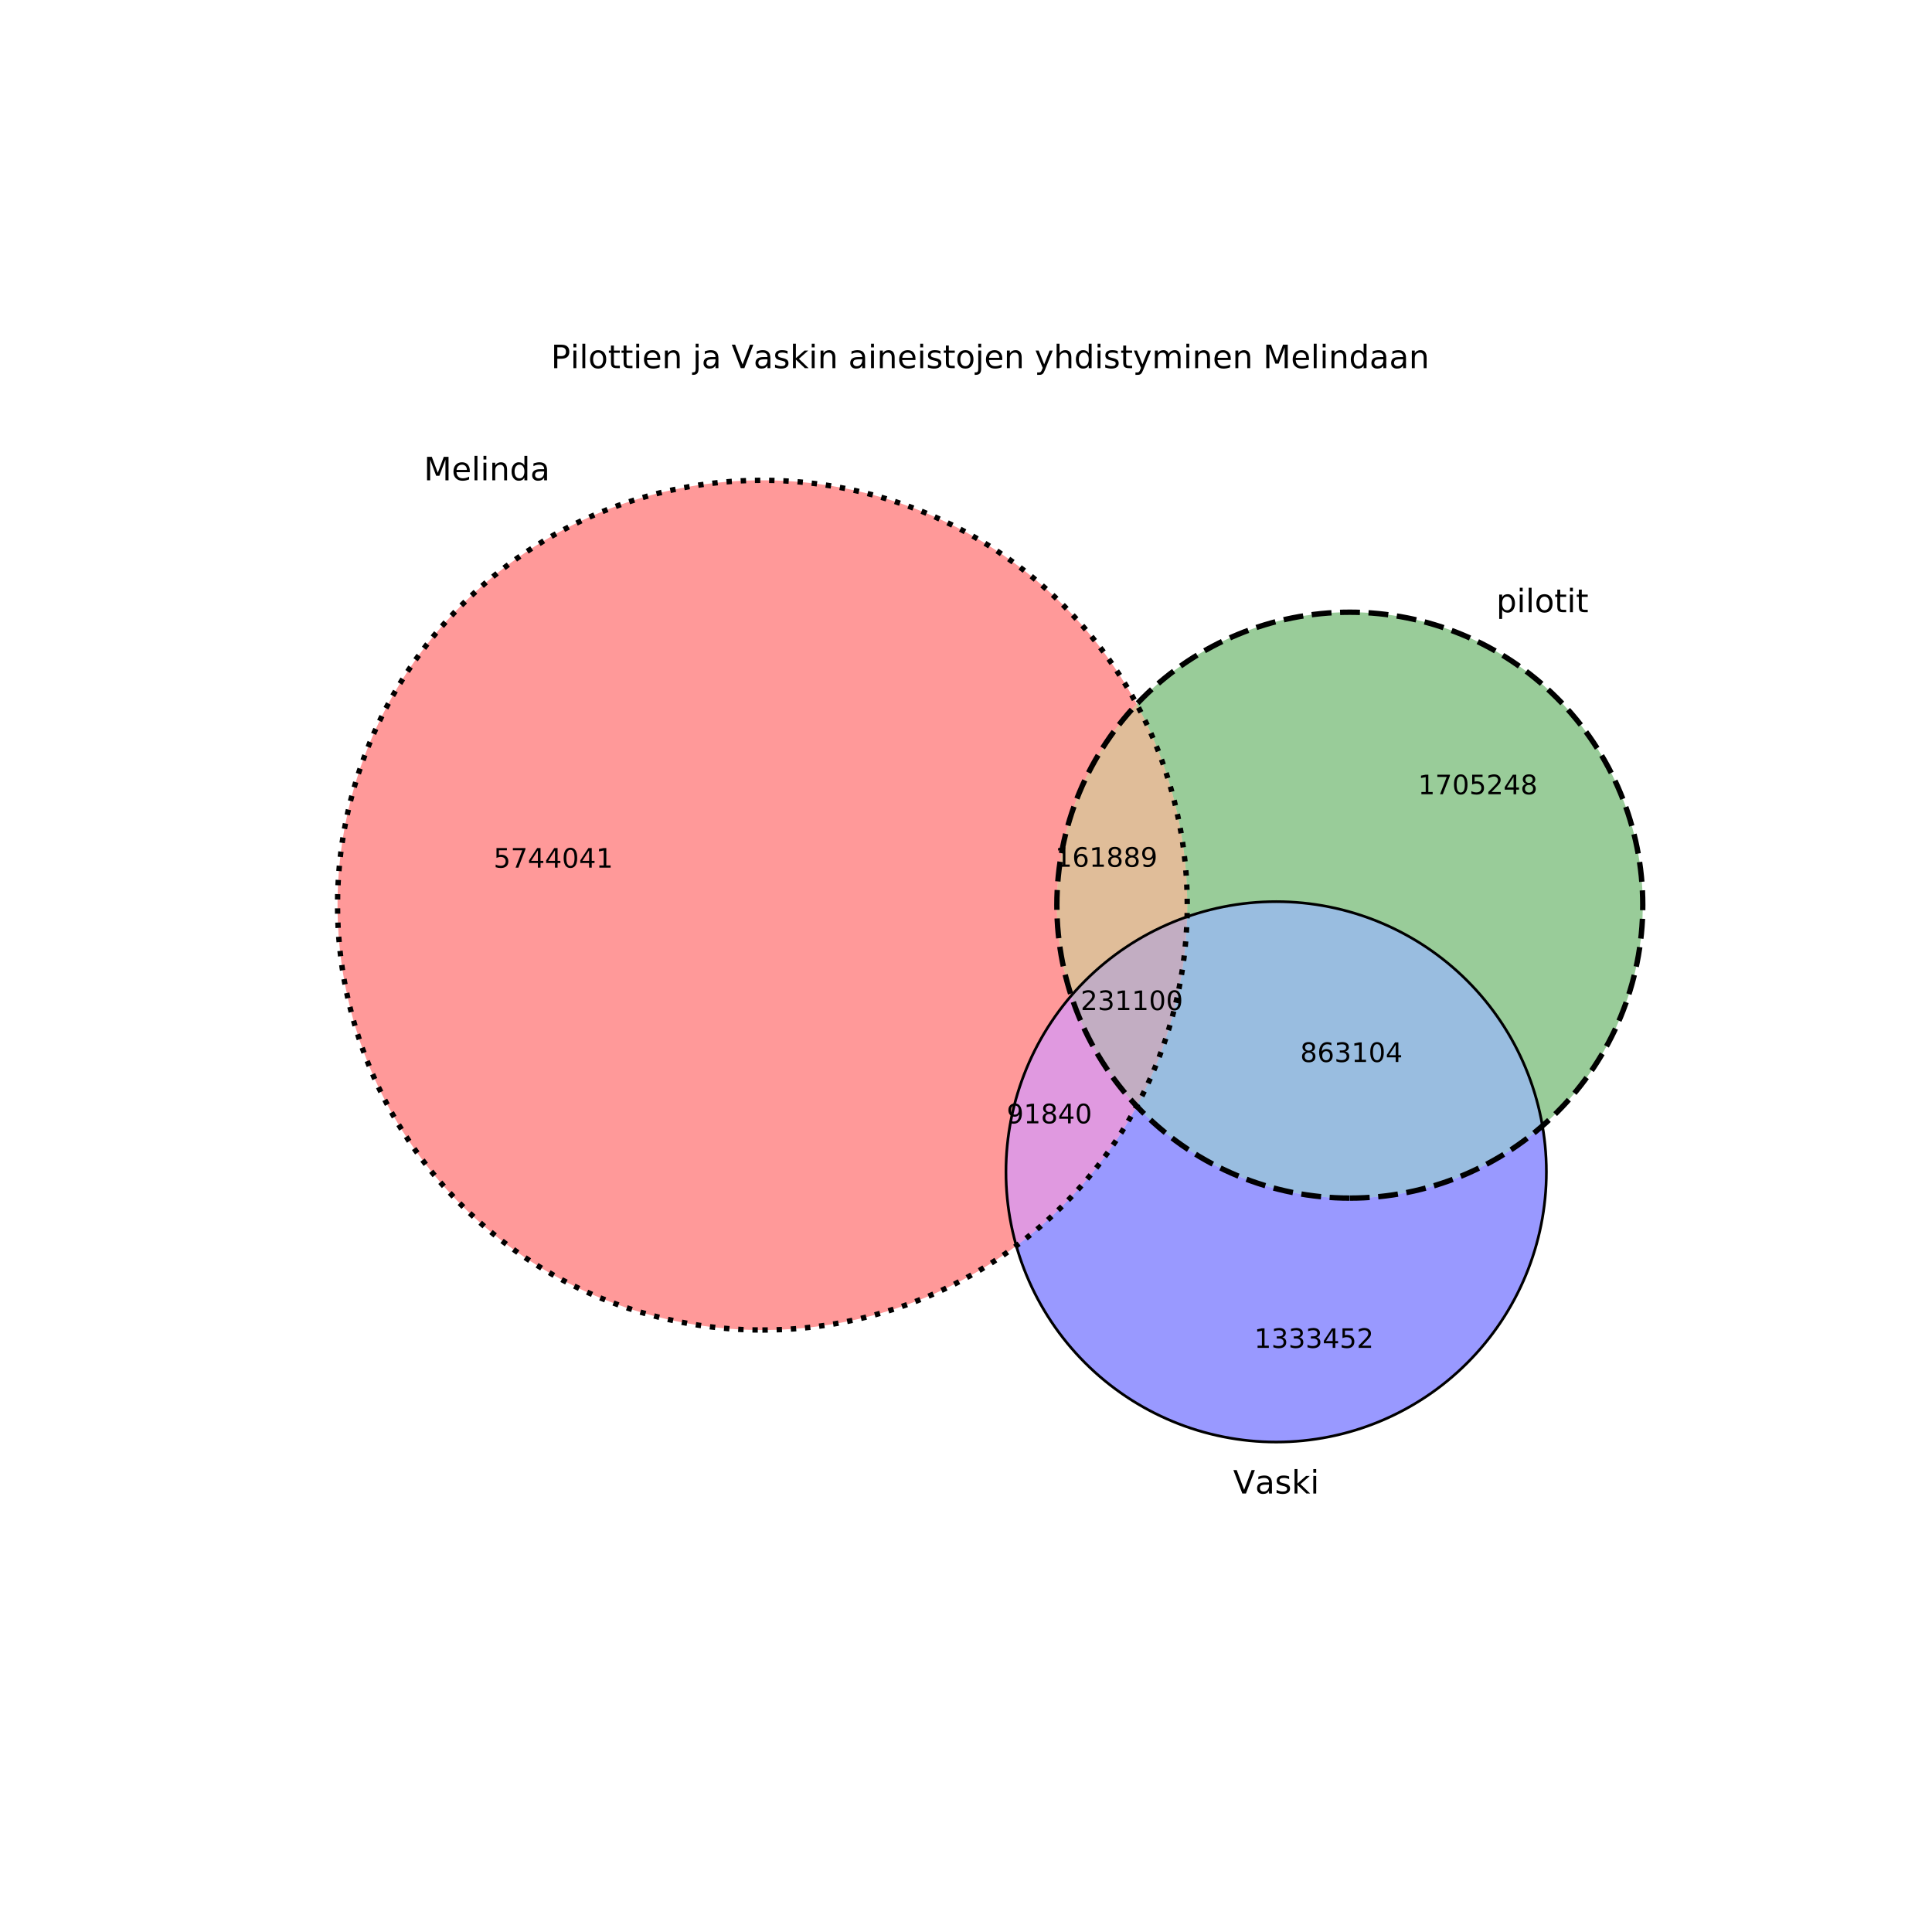
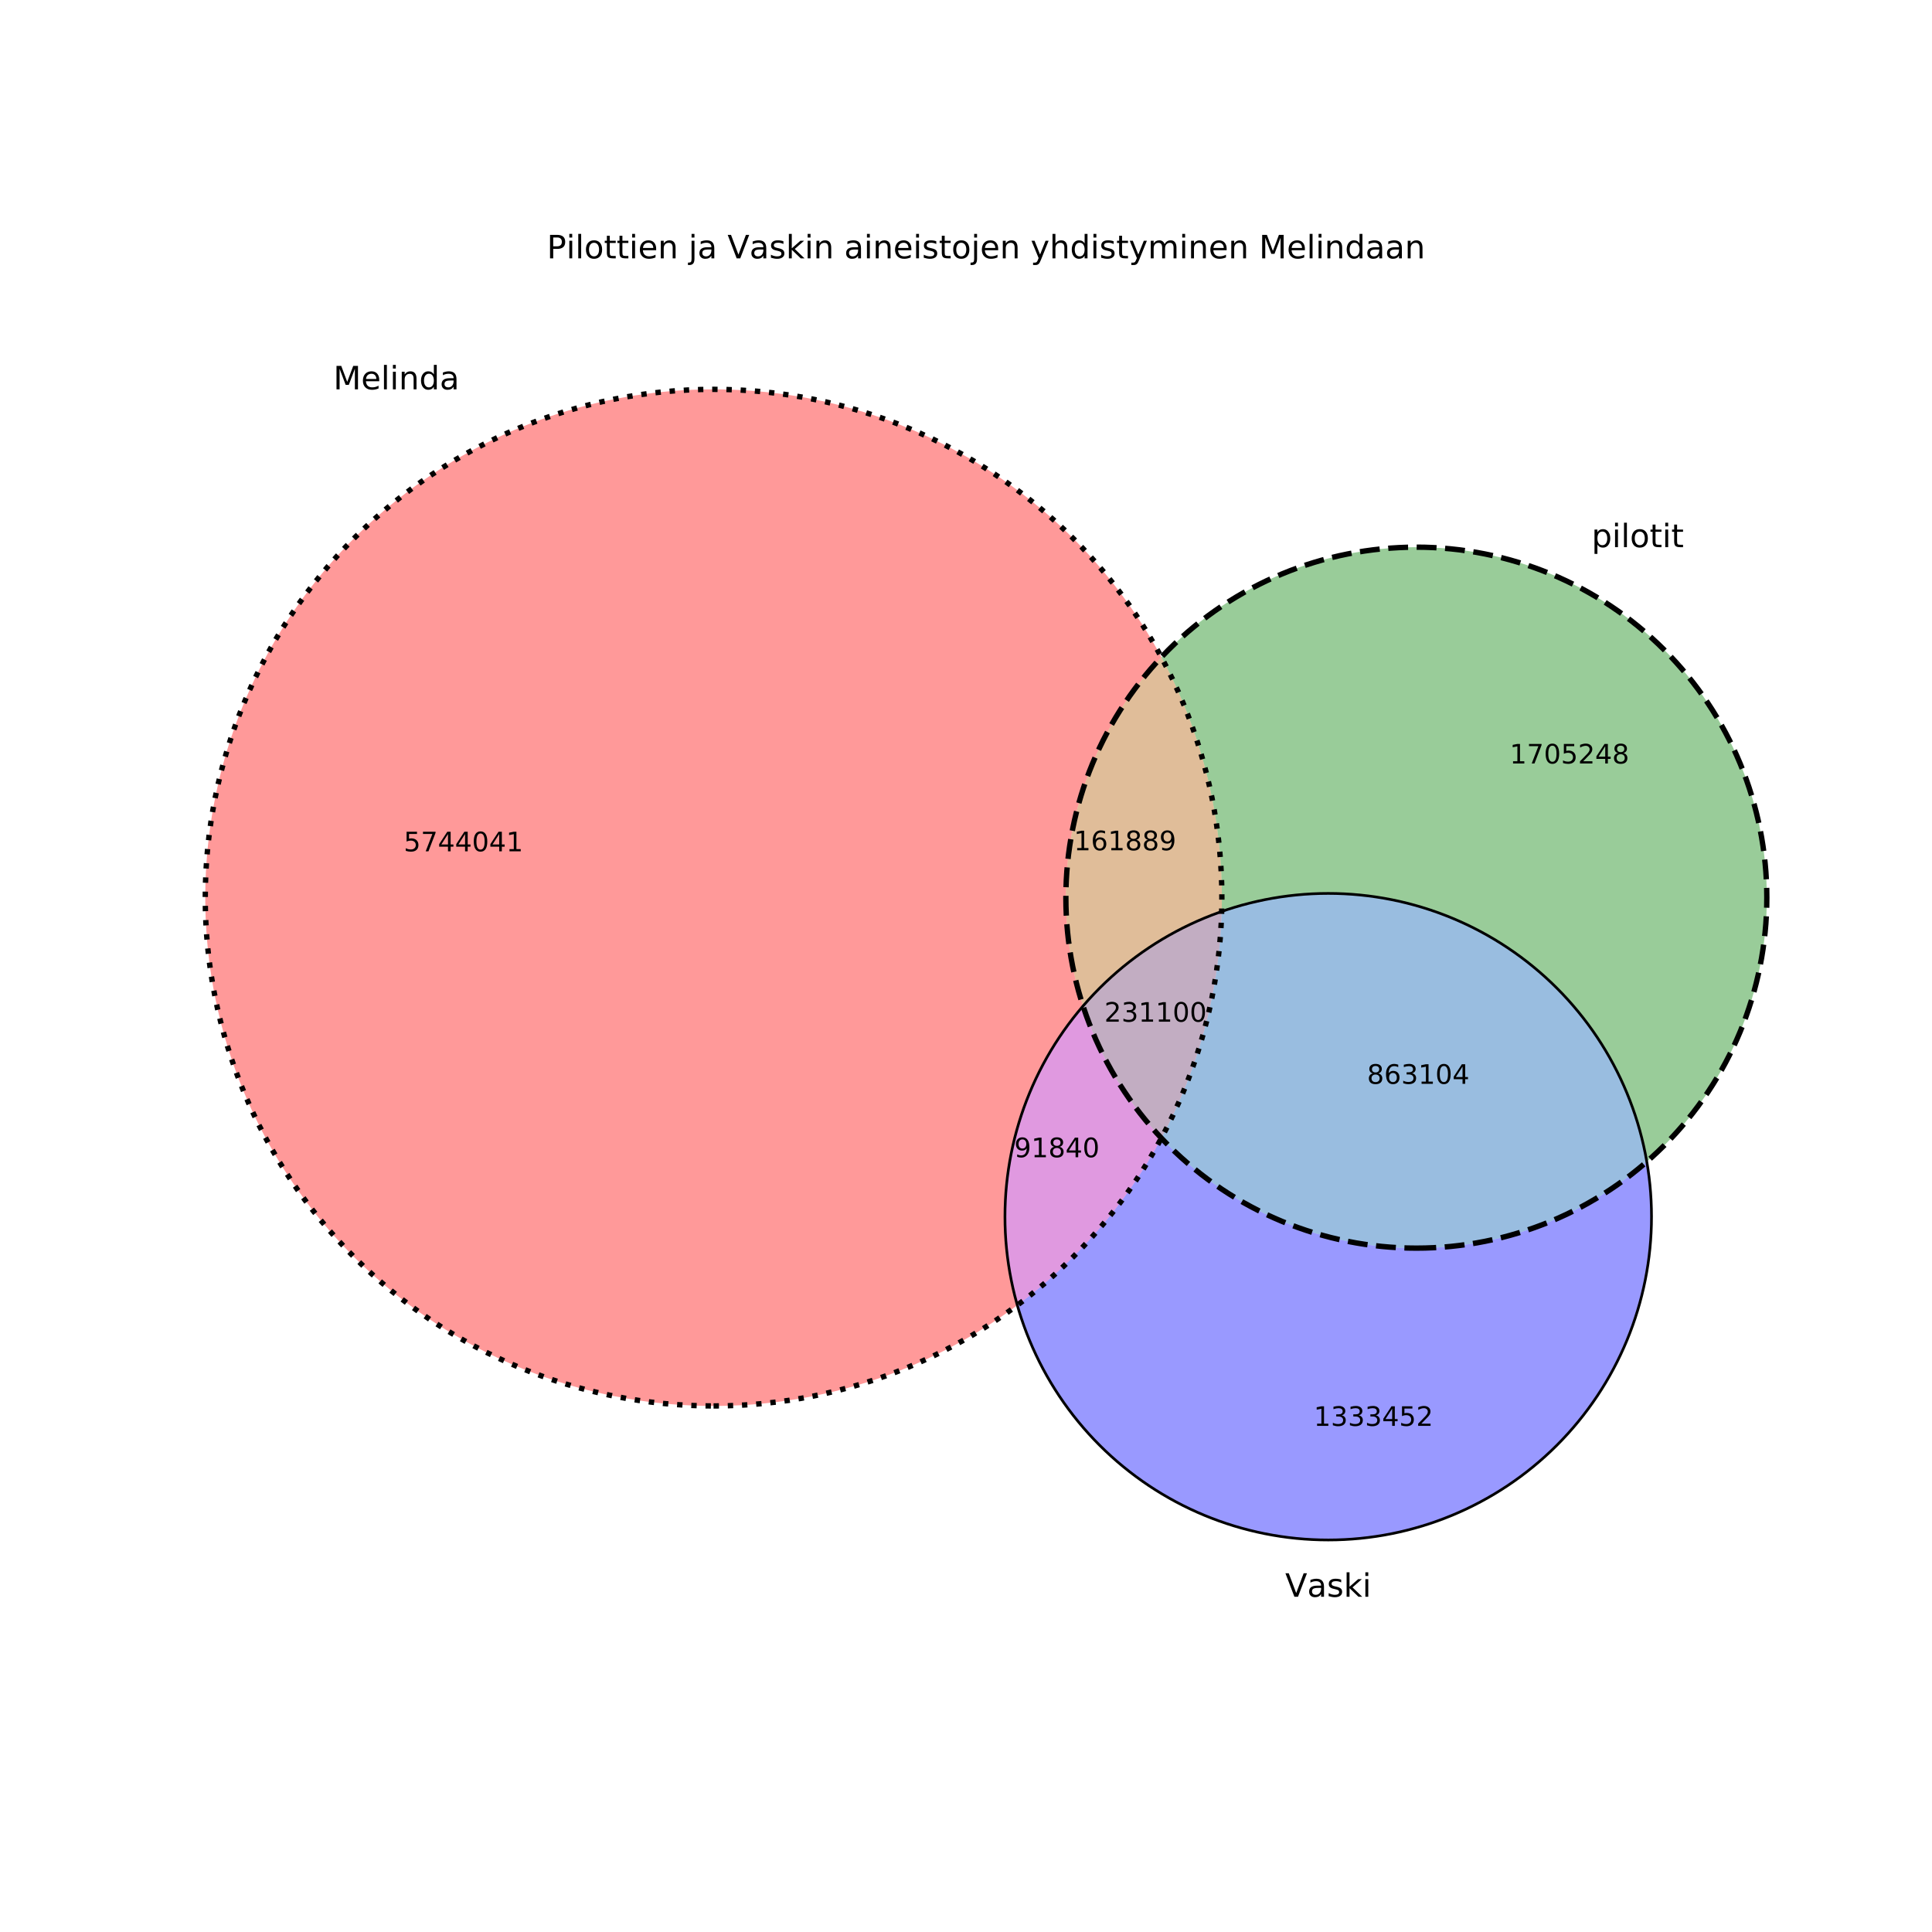
<svg xmlns="http://www.w3.org/2000/svg" xmlns:xlink="http://www.w3.org/1999/xlink" height="720pt" version="1.1" viewBox="0 0 720 720" width="720pt">
  <defs>
    <style type="text/css">
*{stroke-linecap:butt;stroke-linejoin:round;}
  </style>
  </defs>
  <g id="figure_1">
    <g id="patch_1">
      <path d="M 0 720  L 720 720  L 720 0  L 0 0  z " style="fill:#ffffff;" />
    </g>
    <g id="axes_1">
      <g id="patch_2">
-         <path clip-path="url(#pb23b8d5683)" d="M 423.618 262.418  C 416.019 248.267 406.31 235.355 394.827 224.124  C 383.343 212.894 370.216 203.477 355.899 196.195  C 341.582 188.914 326.24 183.854 310.4 181.188  C 294.561 178.523 278.408 178.283 262.496 180.477  C 246.584 182.671 231.099 187.274 216.572 194.127  C 202.045 200.98 188.645 210.004 176.832 220.888  C 165.02 231.772 154.933 244.391 146.917 258.31  C 138.901 272.229 133.049 287.287 129.564 302.967  C 126.078 318.646 124.998 334.765 126.362 350.77  C 127.726 366.774 131.517 382.478 137.605 397.342  C 143.693 412.205 152.008 426.057 162.263 438.419  C 172.518 450.781 184.595 461.511 198.078 470.24  C 211.562 478.969 226.295 485.596 241.772 489.892  C 257.249 494.189 273.29 496.105 289.344 495.576  C 305.397 495.046 321.277 492.077 336.438 486.77  C 351.598 481.463 365.863 473.88 378.742 464.282  C 374.182 448.267 373.665 431.368 377.237 415.103  C 380.81 398.839 388.361 383.713 399.213 371.082  C 393.155 352.448 392.223 332.522 396.517 313.404  C 400.811 294.286 410.173 276.672 423.618 262.418  " style="fill:#ff0000;opacity:0.4;" />
+         <path clip-path="url(#pb6981b8800)" d="M 432.813 244.907  C 423.722 227.977 412.107 212.529 398.367 199.093  C 384.628 185.657 368.924 174.39 351.795 165.679  C 334.666 156.968 316.311 150.913 297.361 147.724  C 278.41 144.535 259.085 144.248 240.048 146.874  C 221.011 149.499 202.484 155.005 185.104 163.204  C 167.724 171.403 151.693 182.199 137.561 195.221  C 123.429 208.243 111.36 223.34 101.77 239.992  C 92.18 256.645 85.179 274.661 81.009 293.419  C 76.838 312.178 75.547 331.463 77.178 350.61  C 78.81 369.758 83.345 388.546 90.629 406.329  C 97.913 424.112 107.86 440.683 120.13 455.473  C 132.399 470.263 146.848 483.101 162.979 493.544  C 179.111 503.988 196.738 511.916 215.254 517.056  C 233.771 522.196 252.962 524.489 272.169 523.856  C 291.375 523.222 310.374 519.67 328.511 513.321  C 346.649 506.972 363.715 497.899 379.124 486.416  C 373.668 467.255 373.05 447.037 377.324 427.579  C 381.598 408.121 390.633 390.023 403.616 374.912  C 396.367 352.619 395.253 328.779 400.39 305.907  C 405.527 283.034 416.728 261.96 432.813 244.907  " style="fill:#ff0000;opacity:0.4;" />
      </g>
      <g id="patch_3">
-         <path clip-path="url(#pb23b8d5683)" d="M 423.618 262.418  C 430.12 274.525 435.018 287.427 438.188 300.799  C 441.358 314.17 442.775 327.898 442.401 341.635  C 456.206 336.815 470.897 335.06 485.45 336.492  C 500.002 337.923 514.07 342.507 526.672 349.925  C 539.274 357.342 550.11 367.416 558.425 379.444  C 566.741 391.473 572.337 405.169 574.824 419.579  C 585.961 409.858 595.009 397.977 601.417 384.656  C 607.826 371.335 611.462 356.85 612.106 342.082  C 612.75 327.314 610.388 312.568 605.163 298.74  C 599.938 284.912 591.959 272.288 581.71 261.635  C 571.461 250.983 559.154 242.522 545.538 236.767  C 531.922 231.012 517.278 228.083 502.496 228.156  C 487.714 228.229 473.1 231.304 459.541 237.193  C 445.983 243.082 433.761 251.665 423.618 262.418  " style="fill:#008000;opacity:0.4;" />
+         <path clip-path="url(#pb6981b8800)" d="M 432.813 244.907  C 440.592 259.392 446.452 274.828 450.245 290.826  C 454.038 306.823 455.732 323.247 455.285 339.682  C 471.802 333.916 489.378 331.816 506.789 333.528  C 524.199 335.241 541.03 340.725 556.106 349.599  C 571.183 358.473 584.148 370.526 594.096 384.916  C 604.044 399.307 610.74 415.693 613.716 432.933  C 627.04 421.304 637.864 407.089 645.531 391.152  C 653.198 375.215 657.549 357.885 658.319 340.217  C 659.09 322.548 656.263 304.906 650.012 288.362  C 643.761 271.818 634.215 256.715 621.953 243.97  C 609.692 231.226 594.968 221.104 578.678 214.219  C 562.388 207.334 544.868 203.828 527.183 203.916  C 509.498 204.004 492.013 207.682 475.792 214.728  C 459.571 221.774 444.948 232.042 432.813 244.907  " style="fill:#008000;opacity:0.4;" />
      </g>
      <g id="patch_4">
-         <path clip-path="url(#pb23b8d5683)" d="M 423.618 262.418  C 410.173 276.672 400.811 294.286 396.517 313.404  C 392.223 332.522 393.155 352.448 399.213 371.082  C 404.965 364.389 411.571 358.48 418.863 353.508  C 426.155 348.536 434.068 344.544 442.401 341.635  C 442.775 327.898 441.358 314.17 438.188 300.799  C 435.018 287.427 430.12 274.525 423.618 262.418  " style="fill:#b25900;opacity:0.4;" />
+         <path clip-path="url(#pb6981b8800)" d="M 432.813 244.907  C 416.728 261.96 405.527 283.034 400.39 305.907  C 395.253 328.779 396.367 352.619 403.616 374.912  C 410.497 366.904 418.401 359.835 427.124 353.886  C 435.848 347.938 445.316 343.162 455.285 339.682  C 455.732 323.247 454.038 306.823 450.245 290.826  C 446.452 274.828 440.592 259.392 432.813 244.907  " style="fill:#b25900;opacity:0.4;" />
      </g>
      <g id="patch_5">
-         <path clip-path="url(#pb23b8d5683)" d="M 378.742 464.282  C 385.799 489.068 402.108 510.224 424.283 523.355  C 446.458 536.486 472.849 540.616 497.976 534.888  C 523.102 529.16 545.095 513.999 559.387 492.553  C 573.68 471.108 579.208 444.974 574.824 419.579  C 553.567 438.132 525.924 447.74 497.742 446.372  C 469.56 445.004 442.978 432.762 423.618 412.237  C 418.15 422.418 411.584 431.971 404.038 440.723  C 396.491 449.476 388.008 457.376 378.742 464.282  " style="fill:#0000ff;opacity:0.4;" />
+         <path clip-path="url(#pb6981b8800)" d="M 379.124 486.416  C 387.566 516.07 407.079 541.38 433.609 557.09  C 460.139 572.8 491.713 577.742 521.774 570.888  C 551.836 564.035 578.148 545.896 595.247 520.24  C 612.346 494.583 618.96 463.316 613.716 432.933  C 588.284 455.13 555.211 466.625 521.495 464.988  C 487.778 463.351 455.975 448.705 432.813 424.149  C 426.272 436.331 418.416 447.759 409.387 458.23  C 400.358 468.702 390.21 478.153 379.124 486.416  " style="fill:#0000ff;opacity:0.4;" />
      </g>
      <g id="patch_6">
-         <path clip-path="url(#pb23b8d5683)" d="M 378.742 464.282  C 388.008 457.376 396.491 449.476 404.038 440.723  C 411.584 431.971 418.15 422.418 423.618 412.237  C 418.096 406.382 413.238 399.935 409.133 393.013  C 405.028 386.091 401.701 378.736 399.213 371.082  C 388.361 383.713 380.81 398.839 377.237 415.103  C 373.665 431.368 374.182 448.267 378.742 464.282  " style="fill:#b200b2;opacity:0.4;" />
+         <path clip-path="url(#pb6981b8800)" d="M 379.124 486.416  C 390.21 478.153 400.358 468.702 409.387 458.23  C 418.416 447.759 426.272 436.331 432.813 424.149  C 426.207 417.145 420.395 409.432 415.484 401.15  C 410.573 392.868 406.593 384.069 403.616 374.912  C 390.633 390.023 381.598 408.121 377.324 427.579  C 373.05 447.037 373.668 467.255 379.124 486.416  " style="fill:#b200b2;opacity:0.4;" />
      </g>
      <g id="patch_7">
-         <path clip-path="url(#pb23b8d5683)" d="M 442.401 341.635  C 442.066 353.931 440.3 366.147 437.137 378.034  C 433.975 389.921 429.438 401.4 423.618 412.237  C 442.978 432.762 469.56 445.004 497.742 446.372  C 525.924 447.74 553.567 438.132 574.824 419.579  C 572.337 405.169 566.741 391.473 558.425 379.444  C 550.11 367.416 539.274 357.342 526.672 349.925  C 514.07 342.507 500.002 337.923 485.45 336.492  C 470.897 335.06 456.206 336.815 442.401 341.635  " style="fill:#0059b2;opacity:0.4;" />
+         <path clip-path="url(#pb6981b8800)" d="M 455.285 339.682  C 454.884 354.393 452.771 369.008 448.987 383.229  C 445.204 397.451 439.776 411.184 432.813 424.149  C 455.975 448.705 487.778 463.351 521.495 464.988  C 555.211 466.625 588.284 455.13 613.716 432.933  C 610.74 415.693 604.044 399.307 594.096 384.916  C 584.148 370.526 571.183 358.473 556.106 349.599  C 541.03 340.725 524.199 335.241 506.789 333.528  C 489.378 331.816 471.802 333.916 455.285 339.682  " style="fill:#0059b2;opacity:0.4;" />
      </g>
      <g id="patch_8">
-         <path clip-path="url(#pb23b8d5683)" d="M 399.213 371.082  C 401.701 378.736 405.028 386.091 409.133 393.013  C 413.238 399.935 418.096 406.382 423.618 412.237  C 429.438 401.4 433.975 389.921 437.137 378.034  C 440.3 366.147 442.066 353.931 442.401 341.635  C 434.068 344.544 426.155 348.536 418.863 353.508  C 411.571 358.48 404.965 364.389 399.213 371.082  " style="fill:#663366;opacity:0.4;" />
+         <path clip-path="url(#pb6981b8800)" d="M 403.616 374.912  C 406.593 384.069 410.573 392.868 415.484 401.15  C 420.395 409.432 426.207 417.145 432.813 424.149  C 439.776 411.184 445.204 397.451 448.987 383.229  C 452.771 369.008 454.884 354.393 455.285 339.682  C 445.316 343.162 435.848 347.938 427.124 353.886  C 418.401 359.835 410.497 366.904 403.616 374.912  " style="fill:#663366;opacity:0.4;" />
      </g>
      <g id="patch_9">
-         <path clip-path="url(#pb23b8d5683)" d="M 284.125 495.662  C 326.116 495.662 366.392 478.979 396.084 449.287  C 425.776 419.595 442.459 379.318 442.459 337.327  C 442.459 295.337 425.776 255.06 396.084 225.368  C 366.392 195.676 326.116 178.993 284.125 178.993  C 242.134 178.993 201.857 195.676 172.165 225.368  C 142.473 255.06 125.79 295.337 125.79 337.327  C 125.79 379.318 142.473 419.595 172.165 449.287  C 201.857 478.979 242.134 495.662 284.125 495.662  z " style="fill:none;stroke:#000000;stroke-dasharray:2,3.3;stroke-dashoffset:0;stroke-linejoin:miter;stroke-width:2;" />
+         <path clip-path="url(#pb6981b8800)" d="M 265.925 523.958  C 316.162 523.958 364.349 503.999 399.872 468.476  C 435.395 432.952 455.355 384.766 455.355 334.528  C 455.355 284.291 435.395 236.104 399.872 200.581  C 364.349 165.057 316.162 145.098 265.925 145.098  C 215.687 145.098 167.5 165.057 131.977 200.581  C 96.454 236.104 76.494 284.291 76.494 334.528  C 76.494 384.766 96.454 432.952 131.977 468.476  C 167.5 503.999 215.687 523.958 265.925 523.958  z " style="fill:none;stroke:#000000;stroke-dasharray:2,3.3;stroke-dashoffset:0;stroke-linejoin:miter;stroke-width:2;" />
      </g>
      <g id="patch_10">
-         <path clip-path="url(#pb23b8d5683)" d="M 503.037 446.5  C 531.99 446.5 559.761 434.997 580.234 414.524  C 600.707 394.051 612.21 366.28 612.21 337.327  C 612.21 308.374 600.707 280.603 580.234 260.13  C 559.761 239.658 531.99 228.154 503.037 228.154  C 474.084 228.154 446.313 239.658 425.84 260.13  C 405.367 280.603 393.864 308.374 393.864 337.327  C 393.864 366.28 405.367 394.051 425.84 414.524  C 446.313 434.997 474.084 446.5 503.037 446.5  z " style="fill:none;stroke:#000000;stroke-dasharray:7.4,3.2;stroke-dashoffset:0;stroke-linejoin:miter;stroke-width:2;" />
+         <path clip-path="url(#pb6981b8800)" d="M 527.829 465.142  C 562.469 465.142 595.694 451.38 620.187 426.886  C 644.681 402.392 658.443 369.167 658.443 334.528  C 658.443 299.889 644.681 266.664 620.187 242.17  C 595.694 217.677 562.469 203.914 527.829 203.914  C 493.19 203.914 459.965 217.677 435.472 242.17  C 410.978 266.664 397.216 299.889 397.216 334.528  C 397.216 369.167 410.978 402.392 435.472 426.886  C 459.965 451.38 493.19 465.142 527.829 465.142  z " style="fill:none;stroke:#000000;stroke-dasharray:7.4,3.2;stroke-dashoffset:0;stroke-linejoin:miter;stroke-width:2;" />
      </g>
      <g id="patch_11">
-         <path clip-path="url(#pb23b8d5683)" d="M 475.592 537.407  C 502.298 537.407 527.914 526.797 546.798 507.913  C 565.682 489.029 576.292 463.413 576.292 436.707  C 576.292 410.002 565.682 384.386 546.798 365.502  C 527.914 346.618 502.298 336.008 475.592 336.008  C 448.886 336.008 423.271 346.618 404.387 365.502  C 385.503 384.386 374.893 410.002 374.893 436.707  C 374.893 463.413 385.503 489.029 404.387 507.913  C 423.271 526.797 448.886 537.407 475.592 537.407  z " style="fill:none;stroke:#000000;stroke-linejoin:miter;" />
+         <path clip-path="url(#pb6981b8800)" d="M 494.995 573.902  C 526.946 573.902 557.592 561.208 580.185 538.615  C 602.777 516.023 615.471 485.377 615.471 453.426  C 615.471 421.475 602.777 390.829 580.185 368.236  C 557.592 345.644 526.946 332.95 494.995 332.95  C 463.044 332.95 432.398 345.644 409.805 368.236  C 387.213 390.829 374.519 421.475 374.519 453.426  C 374.519 485.377 387.213 516.023 409.805 538.615  C 432.398 561.208 463.044 573.902 494.995 573.902  z " style="fill:none;stroke:#000000;stroke-linejoin:miter;" />
      </g>
      <g id="text_1">
        <defs>
          <path d="M 10.797 72.906  L 49.516 72.906  L 49.516 64.594  L 19.828 64.594  L 19.828 46.734  Q 21.969 47.469 24.109 47.828  Q 26.266 48.188 28.422 48.188  Q 40.625 48.188 47.75 41.5  Q 54.891 34.812 54.891 23.391  Q 54.891 11.625 47.562 5.094  Q 40.234 -1.422 26.906 -1.422  Q 22.312 -1.422 17.547 -0.641  Q 12.797 0.141 7.719 1.703  L 7.719 11.625  Q 12.109 9.234 16.797 8.062  Q 21.484 6.891 26.703 6.891  Q 35.156 6.891 40.078 11.328  Q 45.016 15.766 45.016 23.391  Q 45.016 31 40.078 35.438  Q 35.156 39.891 26.703 39.891  Q 22.75 39.891 18.812 39.016  Q 14.891 38.141 10.797 36.281  z " id="DejaVuSans-35" />
          <path d="M 8.203 72.906  L 55.078 72.906  L 55.078 68.703  L 28.609 0  L 18.312 0  L 43.219 64.594  L 8.203 64.594  z " id="DejaVuSans-37" />
          <path d="M 37.797 64.312  L 12.891 25.391  L 37.797 25.391  z M 35.203 72.906  L 47.609 72.906  L 47.609 25.391  L 58.016 25.391  L 58.016 17.188  L 47.609 17.188  L 47.609 0  L 37.797 0  L 37.797 17.188  L 4.891 17.188  L 4.891 26.703  z " id="DejaVuSans-34" />
          <path d="M 31.781 66.406  Q 24.172 66.406 20.328 58.906  Q 16.5 51.422 16.5 36.375  Q 16.5 21.391 20.328 13.891  Q 24.172 6.391 31.781 6.391  Q 39.453 6.391 43.281 13.891  Q 47.125 21.391 47.125 36.375  Q 47.125 51.422 43.281 58.906  Q 39.453 66.406 31.781 66.406  z M 31.781 74.219  Q 44.047 74.219 50.516 64.516  Q 56.984 54.828 56.984 36.375  Q 56.984 17.969 50.516 8.266  Q 44.047 -1.422 31.781 -1.422  Q 19.531 -1.422 13.062 8.266  Q 6.594 17.969 6.594 36.375  Q 6.594 54.828 13.062 64.516  Q 19.531 74.219 31.781 74.219  z " id="DejaVuSans-30" />
          <path d="M 12.406 8.297  L 28.516 8.297  L 28.516 63.922  L 10.984 60.406  L 10.984 69.391  L 28.422 72.906  L 38.281 72.906  L 38.281 8.297  L 54.391 8.297  L 54.391 0  L 12.406 0  z " id="DejaVuSans-31" />
        </defs>
-         <g transform="translate(183.9498 323.3436)scale(0.1 -0.1)">
+         <g transform="translate(150.4494 317.2561)scale(0.1 -0.1)">
          <use xlink:href="#DejaVuSans-35" />
          <use x="63.623" xlink:href="#DejaVuSans-37" />
          <use x="127.246" xlink:href="#DejaVuSans-34" />
          <use x="190.869" xlink:href="#DejaVuSans-34" />
          <use x="254.492" xlink:href="#DejaVuSans-30" />
          <use x="318.115" xlink:href="#DejaVuSans-34" />
          <use x="381.738" xlink:href="#DejaVuSans-31" />
        </g>
      </g>
      <g id="text_2">
        <defs>
          <path d="M 19.188 8.297  L 53.609 8.297  L 53.609 0  L 7.328 0  L 7.328 8.297  Q 12.938 14.109 22.625 23.891  Q 32.328 33.688 34.812 36.531  Q 39.547 41.844 41.422 45.531  Q 43.312 49.219 43.312 52.781  Q 43.312 58.594 39.234 62.25  Q 35.156 65.922 28.609 65.922  Q 23.969 65.922 18.812 64.312  Q 13.672 62.703 7.812 59.422  L 7.812 69.391  Q 13.766 71.781 18.938 73  Q 24.125 74.219 28.422 74.219  Q 39.75 74.219 46.484 68.547  Q 53.219 62.891 53.219 53.422  Q 53.219 48.922 51.531 44.891  Q 49.859 40.875 45.406 35.406  Q 44.188 33.984 37.641 27.219  Q 31.109 20.453 19.188 8.297  z " id="DejaVuSans-32" />
          <path d="M 31.781 34.625  Q 24.75 34.625 20.719 30.859  Q 16.703 27.094 16.703 20.516  Q 16.703 13.922 20.719 10.156  Q 24.75 6.391 31.781 6.391  Q 38.812 6.391 42.859 10.172  Q 46.922 13.969 46.922 20.516  Q 46.922 27.094 42.891 30.859  Q 38.875 34.625 31.781 34.625  z M 21.922 38.812  Q 15.578 40.375 12.031 44.719  Q 8.5 49.078 8.5 55.328  Q 8.5 64.062 14.719 69.141  Q 20.953 74.219 31.781 74.219  Q 42.672 74.219 48.875 69.141  Q 55.078 64.062 55.078 55.328  Q 55.078 49.078 51.531 44.719  Q 48 40.375 41.703 38.812  Q 48.828 37.156 52.797 32.312  Q 56.781 27.484 56.781 20.516  Q 56.781 9.906 50.312 4.234  Q 43.844 -1.422 31.781 -1.422  Q 19.734 -1.422 13.25 4.234  Q 6.781 9.906 6.781 20.516  Q 6.781 27.484 10.781 32.312  Q 14.797 37.156 21.922 38.812  z M 18.312 54.391  Q 18.312 48.734 21.844 45.562  Q 25.391 42.391 31.781 42.391  Q 38.141 42.391 41.719 45.562  Q 45.312 48.734 45.312 54.391  Q 45.312 60.062 41.719 63.234  Q 38.141 66.406 31.781 66.406  Q 25.391 66.406 21.844 63.234  Q 18.312 60.062 18.312 54.391  z " id="DejaVuSans-38" />
        </defs>
-         <g transform="translate(528.4699 295.993)scale(0.1 -0.1)">
+         <g transform="translate(562.631 284.5341)scale(0.1 -0.1)">
          <use xlink:href="#DejaVuSans-31" />
          <use x="63.623" xlink:href="#DejaVuSans-37" />
          <use x="127.246" xlink:href="#DejaVuSans-30" />
          <use x="190.869" xlink:href="#DejaVuSans-35" />
          <use x="254.492" xlink:href="#DejaVuSans-32" />
          <use x="318.115" xlink:href="#DejaVuSans-34" />
          <use x="381.738" xlink:href="#DejaVuSans-38" />
        </g>
      </g>
      <g id="text_3">
        <defs>
          <path d="M 33.016 40.375  Q 26.375 40.375 22.484 35.828  Q 18.609 31.297 18.609 23.391  Q 18.609 15.531 22.484 10.953  Q 26.375 6.391 33.016 6.391  Q 39.656 6.391 43.531 10.953  Q 47.406 15.531 47.406 23.391  Q 47.406 31.297 43.531 35.828  Q 39.656 40.375 33.016 40.375  z M 52.594 71.297  L 52.594 62.312  Q 48.875 64.062 45.094 64.984  Q 41.312 65.922 37.594 65.922  Q 27.828 65.922 22.672 59.328  Q 17.531 52.734 16.797 39.406  Q 19.672 43.656 24.016 45.922  Q 28.375 48.188 33.594 48.188  Q 44.578 48.188 50.953 41.516  Q 57.328 34.859 57.328 23.391  Q 57.328 12.156 50.688 5.359  Q 44.047 -1.422 33.016 -1.422  Q 20.359 -1.422 13.672 8.266  Q 6.984 17.969 6.984 36.375  Q 6.984 53.656 15.188 63.938  Q 23.391 74.219 37.203 74.219  Q 40.922 74.219 44.703 73.484  Q 48.484 72.75 52.594 71.297  z " id="DejaVuSans-36" />
          <path d="M 10.984 1.516  L 10.984 10.5  Q 14.703 8.734 18.5 7.812  Q 22.312 6.891 25.984 6.891  Q 35.75 6.891 40.891 13.453  Q 46.047 20.016 46.781 33.406  Q 43.953 29.203 39.594 26.953  Q 35.25 24.703 29.984 24.703  Q 19.047 24.703 12.672 31.312  Q 6.297 37.938 6.297 49.422  Q 6.297 60.641 12.938 67.422  Q 19.578 74.219 30.609 74.219  Q 43.266 74.219 49.922 64.516  Q 56.594 54.828 56.594 36.375  Q 56.594 19.141 48.406 8.859  Q 40.234 -1.422 26.422 -1.422  Q 22.703 -1.422 18.891 -0.688  Q 15.094 0.047 10.984 1.516  z M 30.609 32.422  Q 37.25 32.422 41.125 36.953  Q 45.016 41.5 45.016 49.422  Q 45.016 57.281 41.125 61.844  Q 37.25 66.406 30.609 66.406  Q 23.969 66.406 20.094 61.844  Q 16.219 57.281 16.219 49.422  Q 16.219 41.5 20.094 36.953  Q 23.969 32.422 30.609 32.422  z " id="DejaVuSans-39" />
        </defs>
-         <g transform="translate(393.2185 323.0187)scale(0.1 -0.1)">
+         <g transform="translate(400.1922 316.8674)scale(0.1 -0.1)">
          <use xlink:href="#DejaVuSans-31" />
          <use x="63.623" xlink:href="#DejaVuSans-36" />
          <use x="127.246" xlink:href="#DejaVuSans-31" />
          <use x="190.869" xlink:href="#DejaVuSans-38" />
          <use x="254.492" xlink:href="#DejaVuSans-38" />
          <use x="318.115" xlink:href="#DejaVuSans-39" />
        </g>
      </g>
      <g id="text_4">
        <defs>
          <path d="M 40.578 39.312  Q 47.656 37.797 51.625 33  Q 55.609 28.219 55.609 21.188  Q 55.609 10.406 48.188 4.484  Q 40.766 -1.422 27.094 -1.422  Q 22.516 -1.422 17.656 -0.516  Q 12.797 0.391 7.625 2.203  L 7.625 11.719  Q 11.719 9.328 16.594 8.109  Q 21.484 6.891 26.812 6.891  Q 36.078 6.891 40.938 10.547  Q 45.797 14.203 45.797 21.188  Q 45.797 27.641 41.281 31.266  Q 36.766 34.906 28.719 34.906  L 20.219 34.906  L 20.219 43.016  L 29.109 43.016  Q 36.375 43.016 40.234 45.922  Q 44.094 48.828 44.094 54.297  Q 44.094 59.906 40.109 62.906  Q 36.141 65.922 28.719 65.922  Q 24.656 65.922 20.016 65.031  Q 15.375 64.156 9.812 62.312  L 9.812 71.094  Q 15.438 72.656 20.344 73.438  Q 25.25 74.219 29.594 74.219  Q 40.828 74.219 47.359 69.109  Q 53.906 64.016 53.906 55.328  Q 53.906 49.266 50.438 45.094  Q 46.969 40.922 40.578 39.312  z " id="DejaVuSans-33" />
        </defs>
-         <g transform="translate(467.4236 502.3174)scale(0.1 -0.1)">
+         <g transform="translate(489.5955 531.3792)scale(0.1 -0.1)">
          <use xlink:href="#DejaVuSans-31" />
          <use x="63.623" xlink:href="#DejaVuSans-33" />
          <use x="127.246" xlink:href="#DejaVuSans-33" />
          <use x="190.869" xlink:href="#DejaVuSans-33" />
          <use x="254.492" xlink:href="#DejaVuSans-34" />
          <use x="318.115" xlink:href="#DejaVuSans-35" />
          <use x="381.738" xlink:href="#DejaVuSans-32" />
        </g>
      </g>
      <g id="text_5">
-         <g transform="translate(375.1634 418.6388)scale(0.1 -0.1)">
+         <g transform="translate(377.9665 431.2666)scale(0.1 -0.1)">
          <use xlink:href="#DejaVuSans-39" />
          <use x="63.623" xlink:href="#DejaVuSans-31" />
          <use x="127.246" xlink:href="#DejaVuSans-38" />
          <use x="190.869" xlink:href="#DejaVuSans-34" />
          <use x="254.492" xlink:href="#DejaVuSans-30" />
        </g>
      </g>
      <g id="text_6">
-         <g transform="translate(484.5463 395.7697)scale(0.1 -0.1)">
+         <g transform="translate(509.4563 403.9063)scale(0.1 -0.1)">
          <use xlink:href="#DejaVuSans-38" />
          <use x="63.623" xlink:href="#DejaVuSans-36" />
          <use x="127.246" xlink:href="#DejaVuSans-33" />
          <use x="190.869" xlink:href="#DejaVuSans-31" />
          <use x="254.492" xlink:href="#DejaVuSans-30" />
          <use x="318.115" xlink:href="#DejaVuSans-34" />
        </g>
      </g>
      <g id="text_7">
-         <g transform="translate(402.7139 376.4235)scale(0.1 -0.1)">
+         <g transform="translate(411.5525 380.7606)scale(0.1 -0.1)">
          <use xlink:href="#DejaVuSans-32" />
          <use x="63.623" xlink:href="#DejaVuSans-33" />
          <use x="127.246" xlink:href="#DejaVuSans-31" />
          <use x="190.869" xlink:href="#DejaVuSans-31" />
          <use x="254.492" xlink:href="#DejaVuSans-30" />
          <use x="318.115" xlink:href="#DejaVuSans-30" />
        </g>
      </g>
      <g id="text_8">
        <defs>
          <path d="M 9.812 72.906  L 24.516 72.906  L 43.109 23.297  L 61.812 72.906  L 76.516 72.906  L 76.516 0  L 66.891 0  L 66.891 64.016  L 48.094 14.016  L 38.188 14.016  L 19.391 64.016  L 19.391 0  L 9.812 0  z " id="DejaVuSans-4d" />
          <path d="M 56.203 29.594  L 56.203 25.203  L 14.891 25.203  Q 15.484 15.922 20.484 11.062  Q 25.484 6.203 34.422 6.203  Q 39.594 6.203 44.453 7.469  Q 49.312 8.734 54.109 11.281  L 54.109 2.781  Q 49.266 0.734 44.188 -0.344  Q 39.109 -1.422 33.891 -1.422  Q 20.797 -1.422 13.156 6.188  Q 5.516 13.812 5.516 26.812  Q 5.516 40.234 12.766 48.109  Q 20.016 56 32.328 56  Q 43.359 56 49.781 48.891  Q 56.203 41.797 56.203 29.594  z M 47.219 32.234  Q 47.125 39.594 43.094 43.984  Q 39.062 48.391 32.422 48.391  Q 24.906 48.391 20.391 44.141  Q 15.875 39.891 15.188 32.172  z " id="DejaVuSans-65" />
          <path d="M 9.422 75.984  L 18.406 75.984  L 18.406 0  L 9.422 0  z " id="DejaVuSans-6c" />
          <path d="M 9.422 54.688  L 18.406 54.688  L 18.406 0  L 9.422 0  z M 9.422 75.984  L 18.406 75.984  L 18.406 64.594  L 9.422 64.594  z " id="DejaVuSans-69" />
          <path d="M 54.891 33.016  L 54.891 0  L 45.906 0  L 45.906 32.719  Q 45.906 40.484 42.875 44.328  Q 39.844 48.188 33.797 48.188  Q 26.516 48.188 22.312 43.547  Q 18.109 38.922 18.109 30.906  L 18.109 0  L 9.078 0  L 9.078 54.688  L 18.109 54.688  L 18.109 46.188  Q 21.344 51.125 25.703 53.562  Q 30.078 56 35.797 56  Q 45.219 56 50.047 50.172  Q 54.891 44.344 54.891 33.016  z " id="DejaVuSans-6e" />
          <path d="M 45.406 46.391  L 45.406 75.984  L 54.391 75.984  L 54.391 0  L 45.406 0  L 45.406 8.203  Q 42.578 3.328 38.25 0.953  Q 33.938 -1.422 27.875 -1.422  Q 17.969 -1.422 11.734 6.484  Q 5.516 14.406 5.516 27.297  Q 5.516 40.188 11.734 48.094  Q 17.969 56 27.875 56  Q 33.938 56 38.25 53.625  Q 42.578 51.266 45.406 46.391  z M 14.797 27.297  Q 14.797 17.391 18.875 11.75  Q 22.953 6.109 30.078 6.109  Q 37.203 6.109 41.297 11.75  Q 45.406 17.391 45.406 27.297  Q 45.406 37.203 41.297 42.844  Q 37.203 48.484 30.078 48.484  Q 22.953 48.484 18.875 42.844  Q 14.797 37.203 14.797 27.297  z " id="DejaVuSans-64" />
          <path d="M 34.281 27.484  Q 23.391 27.484 19.188 25  Q 14.984 22.516 14.984 16.5  Q 14.984 11.719 18.141 8.906  Q 21.297 6.109 26.703 6.109  Q 34.188 6.109 38.703 11.406  Q 43.219 16.703 43.219 25.484  L 43.219 27.484  z M 52.203 31.203  L 52.203 0  L 43.219 0  L 43.219 8.297  Q 40.141 3.328 35.547 0.953  Q 30.953 -1.422 24.312 -1.422  Q 15.922 -1.422 10.953 3.297  Q 6 8.016 6 15.922  Q 6 25.141 12.172 29.828  Q 18.359 34.516 30.609 34.516  L 43.219 34.516  L 43.219 35.406  Q 43.219 41.609 39.141 45  Q 35.062 48.391 27.688 48.391  Q 23 48.391 18.547 47.266  Q 14.109 46.141 10.016 43.891  L 10.016 52.203  Q 14.938 54.109 19.578 55.047  Q 24.219 56 28.609 56  Q 40.484 56 46.344 49.844  Q 52.203 43.703 52.203 31.203  z " id="DejaVuSans-61" />
        </defs>
-         <g transform="translate(157.9756 178.9929)scale(0.12 -0.12)">
+         <g transform="translate(124.2275 145.0978)scale(0.12 -0.12)">
          <use xlink:href="#DejaVuSans-4d" />
          <use x="86.279" xlink:href="#DejaVuSans-65" />
          <use x="147.803" xlink:href="#DejaVuSans-6c" />
          <use x="175.586" xlink:href="#DejaVuSans-69" />
          <use x="203.369" xlink:href="#DejaVuSans-6e" />
          <use x="266.748" xlink:href="#DejaVuSans-64" />
          <use x="330.225" xlink:href="#DejaVuSans-61" />
        </g>
      </g>
      <g id="text_9">
        <defs>
          <path d="M 18.109 8.203  L 18.109 -20.797  L 9.078 -20.797  L 9.078 54.688  L 18.109 54.688  L 18.109 46.391  Q 20.953 51.266 25.266 53.625  Q 29.594 56 35.594 56  Q 45.562 56 51.781 48.094  Q 58.016 40.188 58.016 27.297  Q 58.016 14.406 51.781 6.484  Q 45.562 -1.422 35.594 -1.422  Q 29.594 -1.422 25.266 0.953  Q 20.953 3.328 18.109 8.203  z M 48.688 27.297  Q 48.688 37.203 44.609 42.844  Q 40.531 48.484 33.406 48.484  Q 26.266 48.484 22.188 42.844  Q 18.109 37.203 18.109 27.297  Q 18.109 17.391 22.188 11.75  Q 26.266 6.109 33.406 6.109  Q 40.531 6.109 44.609 11.75  Q 48.688 17.391 48.688 27.297  z " id="DejaVuSans-70" />
          <path d="M 30.609 48.391  Q 23.391 48.391 19.188 42.75  Q 14.984 37.109 14.984 27.297  Q 14.984 17.484 19.156 11.844  Q 23.344 6.203 30.609 6.203  Q 37.797 6.203 41.984 11.859  Q 46.188 17.531 46.188 27.297  Q 46.188 37.016 41.984 42.703  Q 37.797 48.391 30.609 48.391  z M 30.609 56  Q 42.328 56 49.016 48.375  Q 55.719 40.766 55.719 27.297  Q 55.719 13.875 49.016 6.219  Q 42.328 -1.422 30.609 -1.422  Q 18.844 -1.422 12.172 6.219  Q 5.516 13.875 5.516 27.297  Q 5.516 40.766 12.172 48.375  Q 18.844 56 30.609 56  z " id="DejaVuSans-6f" />
          <path d="M 18.312 70.219  L 18.312 54.688  L 36.812 54.688  L 36.812 47.703  L 18.312 47.703  L 18.312 18.016  Q 18.312 11.328 20.141 9.422  Q 21.969 7.516 27.594 7.516  L 36.812 7.516  L 36.812 0  L 27.594 0  Q 17.188 0 13.234 3.875  Q 9.281 7.766 9.281 18.016  L 9.281 47.703  L 2.688 47.703  L 2.688 54.688  L 9.281 54.688  L 9.281 70.219  z " id="DejaVuSans-74" />
        </defs>
-         <g transform="translate(557.6232 228.1544)scale(0.12 -0.12)">
+         <g transform="translate(593.1364 203.9143)scale(0.12 -0.12)">
          <use xlink:href="#DejaVuSans-70" />
          <use x="63.477" xlink:href="#DejaVuSans-69" />
          <use x="91.26" xlink:href="#DejaVuSans-6c" />
          <use x="119.043" xlink:href="#DejaVuSans-6f" />
          <use x="180.225" xlink:href="#DejaVuSans-74" />
          <use x="219.434" xlink:href="#DejaVuSans-69" />
          <use x="247.217" xlink:href="#DejaVuSans-74" />
        </g>
      </g>
      <g id="text_10">
        <defs>
          <path d="M 28.609 0  L 0.781 72.906  L 11.078 72.906  L 34.188 11.531  L 57.328 72.906  L 67.578 72.906  L 39.797 0  z " id="DejaVuSans-56" />
          <path d="M 44.281 53.078  L 44.281 44.578  Q 40.484 46.531 36.375 47.5  Q 32.281 48.484 27.875 48.484  Q 21.188 48.484 17.844 46.438  Q 14.5 44.391 14.5 40.281  Q 14.5 37.156 16.891 35.375  Q 19.281 33.594 26.516 31.984  L 29.594 31.297  Q 39.156 29.25 43.188 25.516  Q 47.219 21.781 47.219 15.094  Q 47.219 7.469 41.188 3.016  Q 35.156 -1.422 24.609 -1.422  Q 20.219 -1.422 15.453 -0.562  Q 10.688 0.297 5.422 2  L 5.422 11.281  Q 10.406 8.688 15.234 7.391  Q 20.062 6.109 24.812 6.109  Q 31.156 6.109 34.562 8.281  Q 37.984 10.453 37.984 14.406  Q 37.984 18.062 35.516 20.016  Q 33.062 21.969 24.703 23.781  L 21.578 24.516  Q 13.234 26.266 9.516 29.906  Q 5.812 33.547 5.812 39.891  Q 5.812 47.609 11.281 51.797  Q 16.75 56 26.812 56  Q 31.781 56 36.172 55.266  Q 40.578 54.547 44.281 53.078  z " id="DejaVuSans-73" />
          <path d="M 9.078 75.984  L 18.109 75.984  L 18.109 31.109  L 44.922 54.688  L 56.391 54.688  L 27.391 29.109  L 57.625 0  L 45.906 0  L 18.109 26.703  L 18.109 0  L 9.078 0  z " id="DejaVuSans-6b" />
        </defs>
-         <g transform="translate(459.5507 556.5952)scale(0.12 -0.12)">
+         <g transform="translate(478.9535 595.0679)scale(0.12 -0.12)">
          <use xlink:href="#DejaVuSans-56" />
          <use x="68.299" xlink:href="#DejaVuSans-61" />
          <use x="129.578" xlink:href="#DejaVuSans-73" />
          <use x="181.678" xlink:href="#DejaVuSans-6b" />
          <use x="239.588" xlink:href="#DejaVuSans-69" />
        </g>
      </g>
      <g id="text_11">
        <defs>
          <path d="M 19.672 64.797  L 19.672 37.406  L 32.078 37.406  Q 38.969 37.406 42.719 40.969  Q 46.484 44.531 46.484 51.125  Q 46.484 57.672 42.719 61.234  Q 38.969 64.797 32.078 64.797  z M 9.812 72.906  L 32.078 72.906  Q 44.344 72.906 50.609 67.359  Q 56.891 61.812 56.891 51.125  Q 56.891 40.328 50.609 34.812  Q 44.344 29.297 32.078 29.297  L 19.672 29.297  L 19.672 0  L 9.812 0  z " id="DejaVuSans-50" />
          <path id="DejaVuSans-20" />
          <path d="M 9.422 54.688  L 18.406 54.688  L 18.406 -0.984  Q 18.406 -11.422 14.422 -16.109  Q 10.453 -20.797 1.609 -20.797  L -1.812 -20.797  L -1.812 -13.188  L 0.594 -13.188  Q 5.719 -13.188 7.562 -10.812  Q 9.422 -8.453 9.422 -0.984  z M 9.422 75.984  L 18.406 75.984  L 18.406 64.594  L 9.422 64.594  z " id="DejaVuSans-6a" />
          <path d="M 32.172 -5.078  Q 28.375 -14.844 24.75 -17.812  Q 21.141 -20.797 15.094 -20.797  L 7.906 -20.797  L 7.906 -13.281  L 13.188 -13.281  Q 16.891 -13.281 18.938 -11.516  Q 21 -9.766 23.484 -3.219  L 25.094 0.875  L 2.984 54.688  L 12.5 54.688  L 29.594 11.922  L 46.688 54.688  L 56.203 54.688  z " id="DejaVuSans-79" />
          <path d="M 54.891 33.016  L 54.891 0  L 45.906 0  L 45.906 32.719  Q 45.906 40.484 42.875 44.328  Q 39.844 48.188 33.797 48.188  Q 26.516 48.188 22.312 43.547  Q 18.109 38.922 18.109 30.906  L 18.109 0  L 9.078 0  L 9.078 75.984  L 18.109 75.984  L 18.109 46.188  Q 21.344 51.125 25.703 53.562  Q 30.078 56 35.797 56  Q 45.219 56 50.047 50.172  Q 54.891 44.344 54.891 33.016  z " id="DejaVuSans-68" />
          <path d="M 52 44.188  Q 55.375 50.25 60.062 53.125  Q 64.75 56 71.094 56  Q 79.641 56 84.281 50.016  Q 88.922 44.047 88.922 33.016  L 88.922 0  L 79.891 0  L 79.891 32.719  Q 79.891 40.578 77.094 44.375  Q 74.312 48.188 68.609 48.188  Q 61.625 48.188 57.562 43.547  Q 53.516 38.922 53.516 30.906  L 53.516 0  L 44.484 0  L 44.484 32.719  Q 44.484 40.625 41.703 44.406  Q 38.922 48.188 33.109 48.188  Q 26.219 48.188 22.156 43.531  Q 18.109 38.875 18.109 30.906  L 18.109 0  L 9.078 0  L 9.078 54.688  L 18.109 54.688  L 18.109 46.188  Q 21.188 51.219 25.484 53.609  Q 29.781 56 35.688 56  Q 41.656 56 45.828 52.969  Q 50 49.953 52 44.188  z " id="DejaVuSans-6d" />
        </defs>
-         <g transform="translate(205.3388 137.2026)scale(0.12 -0.12)">
+         <g transform="translate(203.8075 96.27858)scale(0.12 -0.12)">
          <use xlink:href="#DejaVuSans-50" />
          <use x="60.271" xlink:href="#DejaVuSans-69" />
          <use x="88.055" xlink:href="#DejaVuSans-6c" />
          <use x="115.838" xlink:href="#DejaVuSans-6f" />
          <use x="177.02" xlink:href="#DejaVuSans-74" />
          <use x="216.229" xlink:href="#DejaVuSans-74" />
          <use x="255.438" xlink:href="#DejaVuSans-69" />
          <use x="283.221" xlink:href="#DejaVuSans-65" />
          <use x="344.744" xlink:href="#DejaVuSans-6e" />
          <use x="408.123" xlink:href="#DejaVuSans-20" />
          <use x="439.91" xlink:href="#DejaVuSans-6a" />
          <use x="467.693" xlink:href="#DejaVuSans-61" />
          <use x="528.973" xlink:href="#DejaVuSans-20" />
          <use x="560.76" xlink:href="#DejaVuSans-56" />
          <use x="629.059" xlink:href="#DejaVuSans-61" />
          <use x="690.338" xlink:href="#DejaVuSans-73" />
          <use x="742.438" xlink:href="#DejaVuSans-6b" />
          <use x="800.348" xlink:href="#DejaVuSans-69" />
          <use x="828.131" xlink:href="#DejaVuSans-6e" />
          <use x="891.51" xlink:href="#DejaVuSans-20" />
          <use x="923.297" xlink:href="#DejaVuSans-61" />
          <use x="984.576" xlink:href="#DejaVuSans-69" />
          <use x="1012.359" xlink:href="#DejaVuSans-6e" />
          <use x="1075.738" xlink:href="#DejaVuSans-65" />
          <use x="1137.262" xlink:href="#DejaVuSans-69" />
          <use x="1165.045" xlink:href="#DejaVuSans-73" />
          <use x="1217.145" xlink:href="#DejaVuSans-74" />
          <use x="1256.354" xlink:href="#DejaVuSans-6f" />
          <use x="1317.535" xlink:href="#DejaVuSans-6a" />
          <use x="1345.318" xlink:href="#DejaVuSans-65" />
          <use x="1406.842" xlink:href="#DejaVuSans-6e" />
          <use x="1470.221" xlink:href="#DejaVuSans-20" />
          <use x="1502.008" xlink:href="#DejaVuSans-79" />
          <use x="1561.188" xlink:href="#DejaVuSans-68" />
          <use x="1624.566" xlink:href="#DejaVuSans-64" />
          <use x="1688.043" xlink:href="#DejaVuSans-69" />
          <use x="1715.826" xlink:href="#DejaVuSans-73" />
          <use x="1767.926" xlink:href="#DejaVuSans-74" />
          <use x="1807.135" xlink:href="#DejaVuSans-79" />
          <use x="1866.314" xlink:href="#DejaVuSans-6d" />
          <use x="1963.727" xlink:href="#DejaVuSans-69" />
          <use x="1991.51" xlink:href="#DejaVuSans-6e" />
          <use x="2054.889" xlink:href="#DejaVuSans-65" />
          <use x="2116.412" xlink:href="#DejaVuSans-6e" />
          <use x="2179.791" xlink:href="#DejaVuSans-20" />
          <use x="2211.578" xlink:href="#DejaVuSans-4d" />
          <use x="2297.857" xlink:href="#DejaVuSans-65" />
          <use x="2359.381" xlink:href="#DejaVuSans-6c" />
          <use x="2387.164" xlink:href="#DejaVuSans-69" />
          <use x="2414.947" xlink:href="#DejaVuSans-6e" />
          <use x="2478.326" xlink:href="#DejaVuSans-64" />
          <use x="2541.803" xlink:href="#DejaVuSans-61" />
          <use x="2603.082" xlink:href="#DejaVuSans-61" />
          <use x="2664.361" xlink:href="#DejaVuSans-6e" />
        </g>
      </g>
    </g>
  </g>
  <defs>
-     <clipPath id="pb23b8d5683">
-       <rect height="429.995" width="558" x="90" y="143.203" />
+     <clipPath id="pb6981b8800">
+       <rect height="514.443" width="667.587" x="33.675" y="102.279" />
    </clipPath>
  </defs>
</svg>
